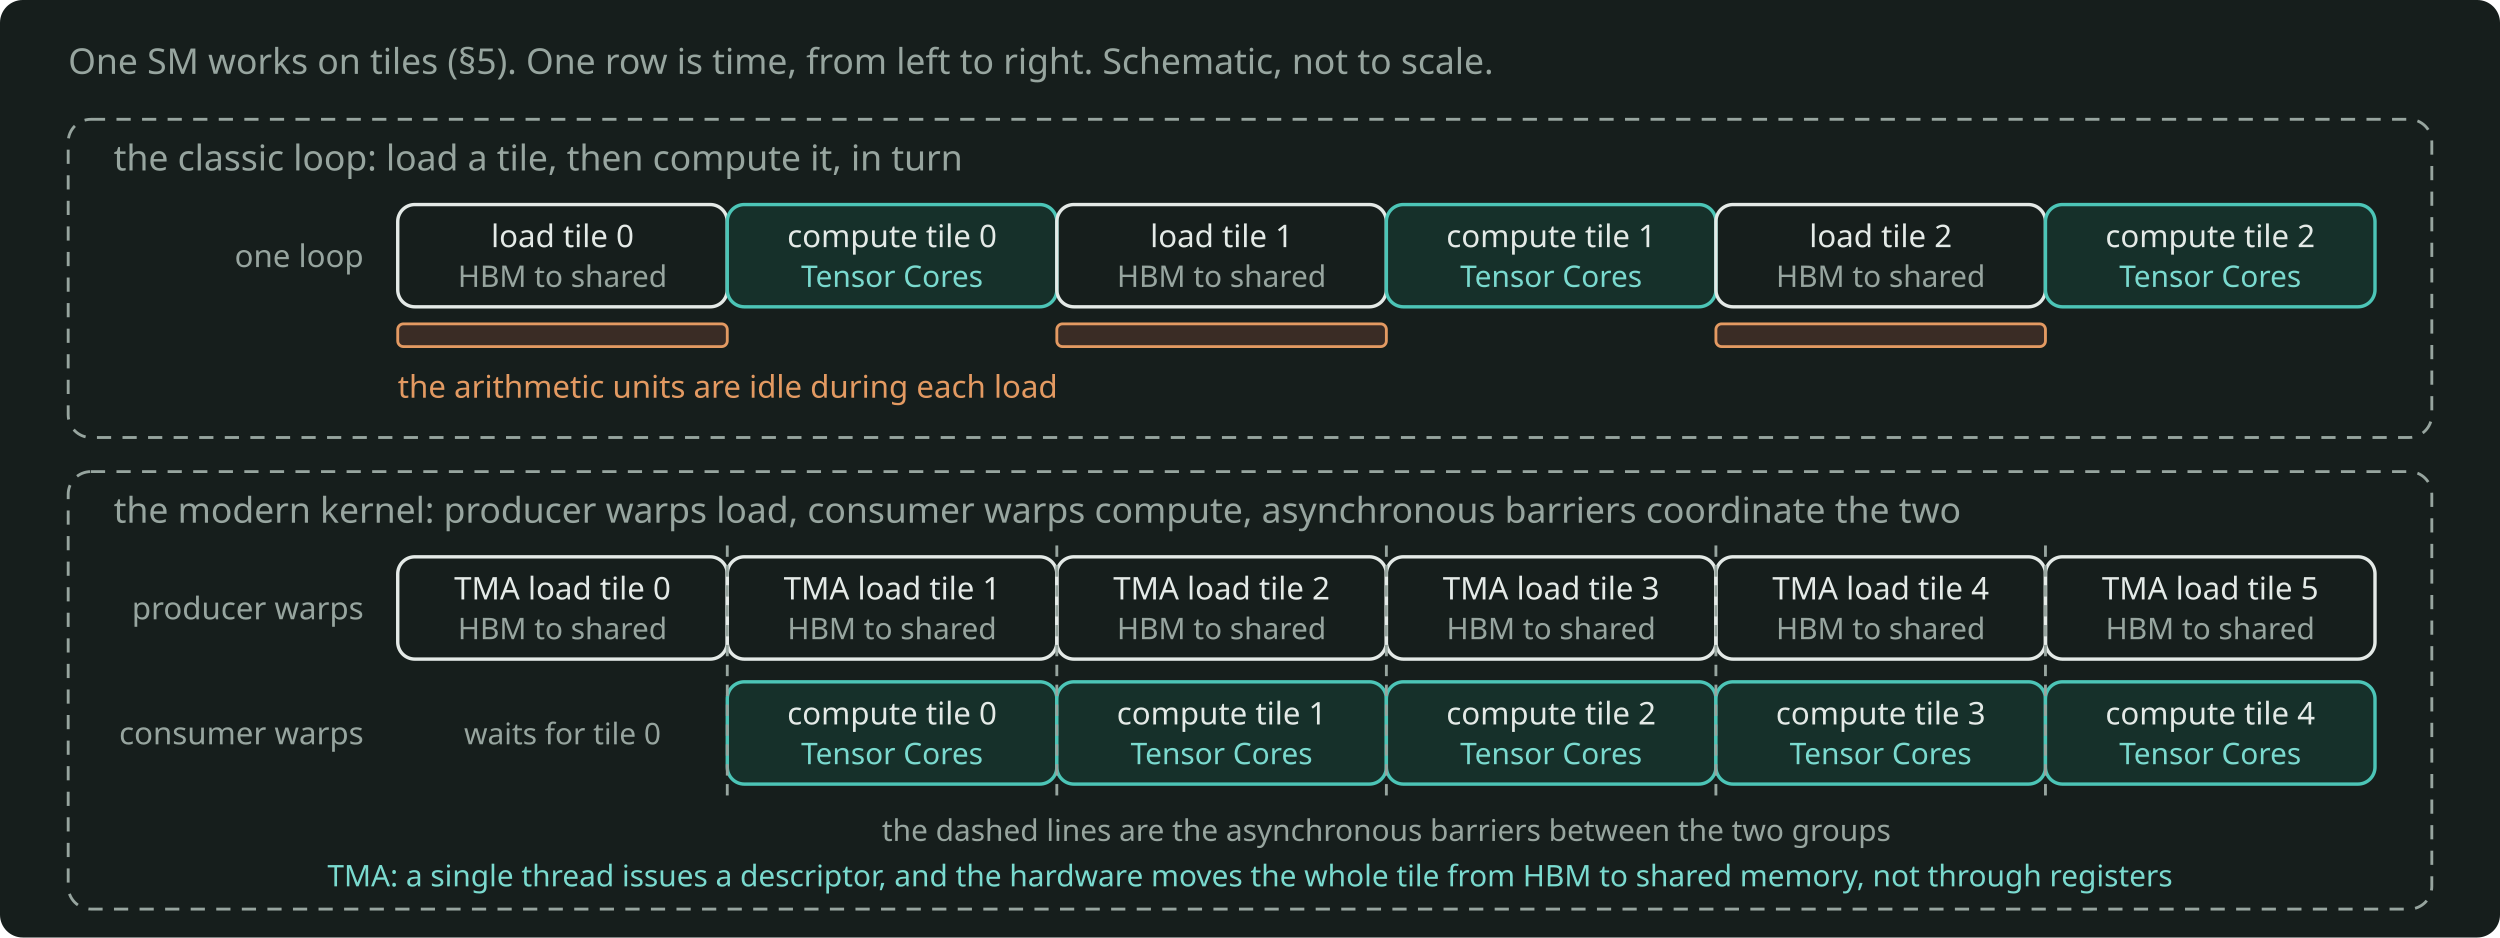
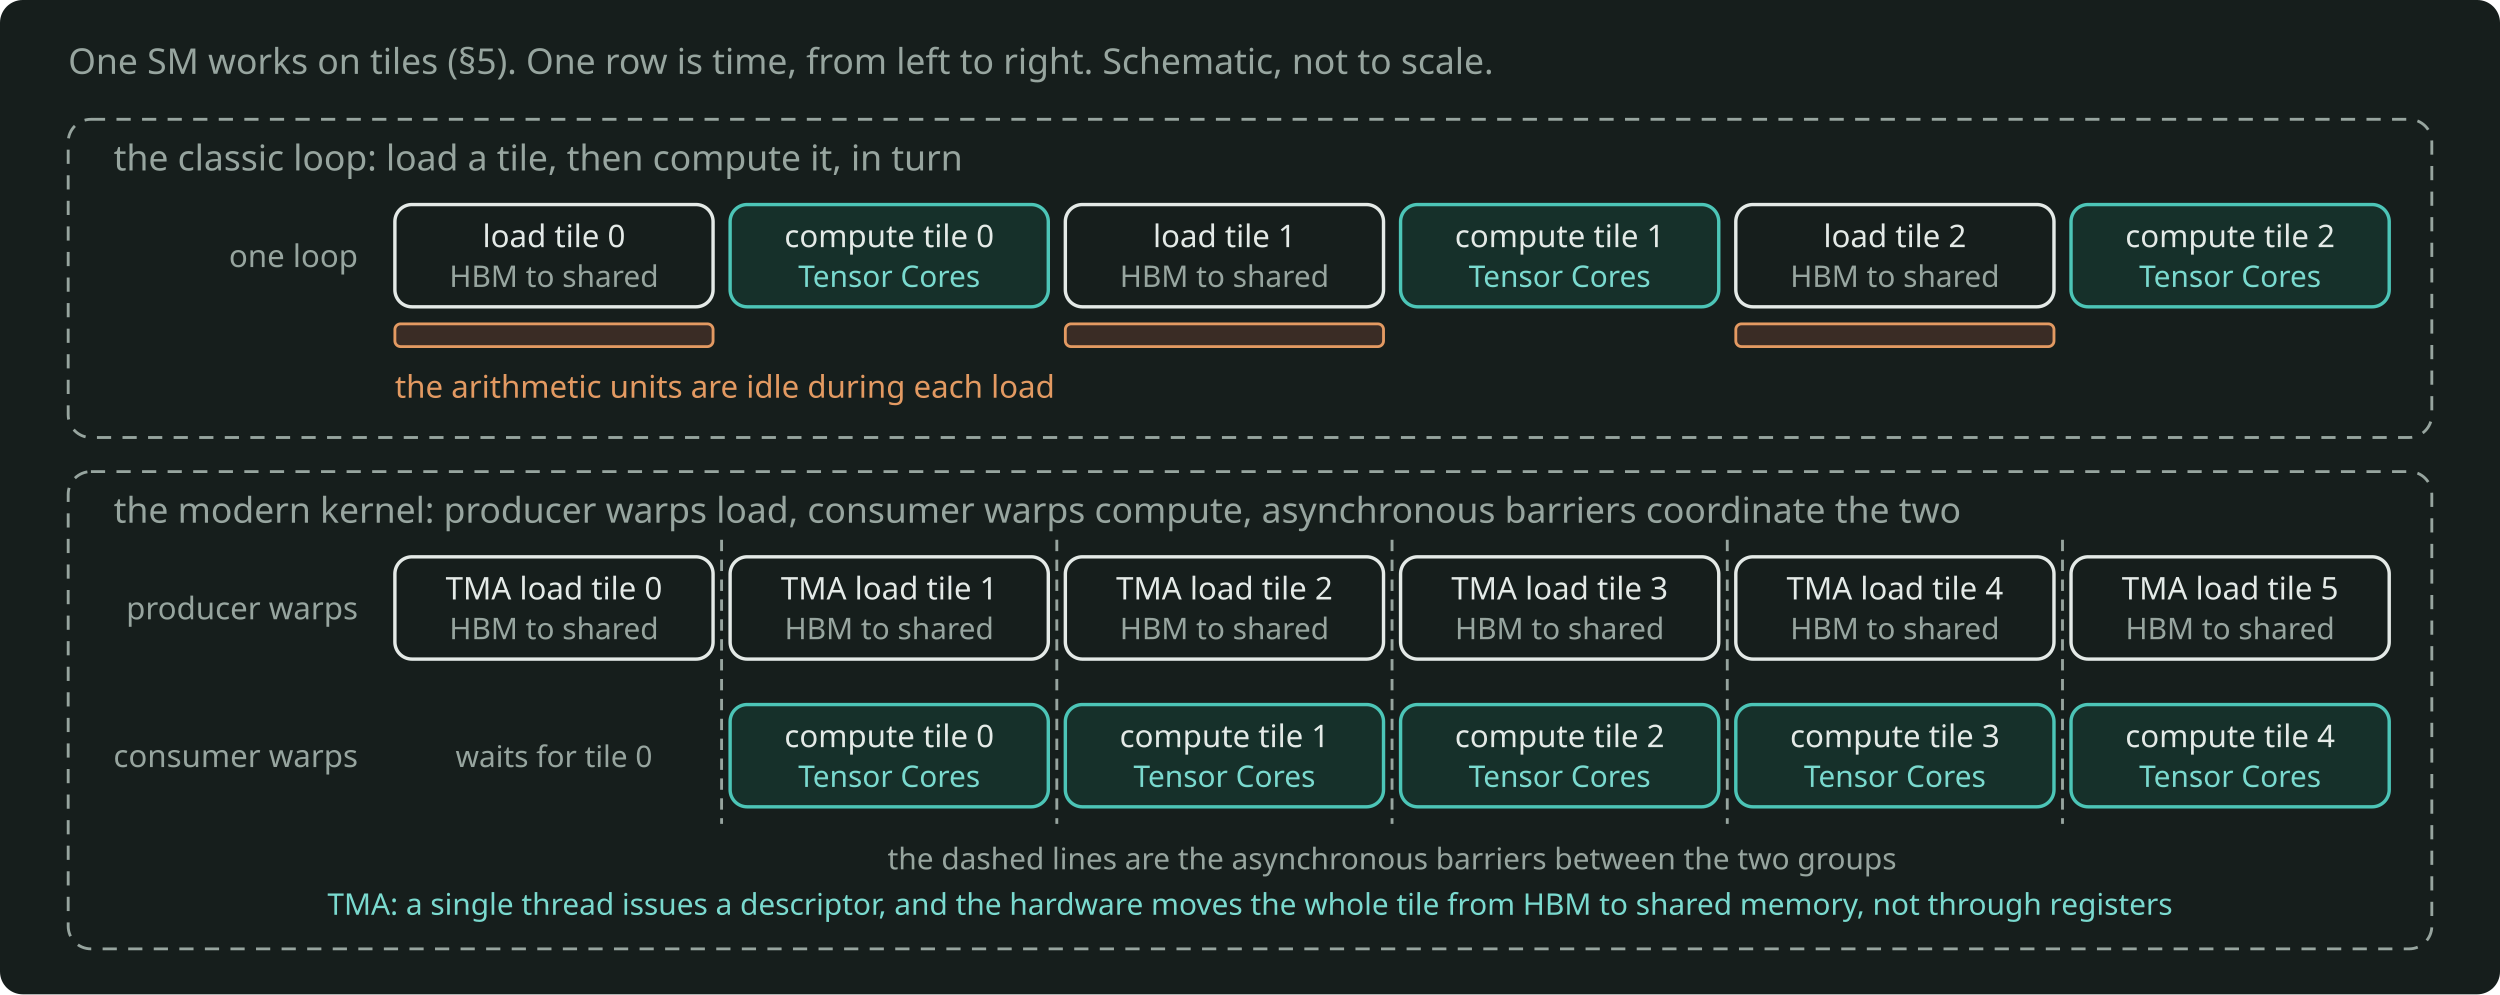
- <svg xmlns="http://www.w3.org/2000/svg" width="880" height="330" viewBox="0 0 880 330" role="img" aria-label="A classic loop loads a tile and then computes it, so the arithmetic units are idle during each load; a modern kernel lets producer warps load the next tile with TMA while consumer warps compute the current tile, with asynchronous barriers between them." style="color: #E4EAE7">
-   <rect x="0" y="0" width="880" height="330" rx="8" fill="#161E1C" />
+ <svg xmlns="http://www.w3.org/2000/svg" width="880" height="350" viewBox="0 0 880 350" role="img" aria-label="A classic loop loads a tile and then computes it, so the arithmetic units are idle during each load; a modern kernel lets producer warps load the next tile with TMA while consumer warps compute the current tile, with asynchronous barriers between them." style="color: #E4EAE7">
+   <rect x="0" y="0" width="880" height="350" rx="8" fill="#161E1C" />
  <g font-family="Bricolage Grotesque, system-ui, sans-serif" font-size="12.5" fill="currentColor">
    <text x="24" y="26" fill="#97A59F">One SM works on tiles (§5). One row is time, from left to right. Schematic, not to scale.</text>
    <rect x="24" y="42" width="832" height="112" rx="8" fill="none" stroke="#97A59F" stroke-width="1" stroke-dasharray="5 4" />
    <text x="40" y="60" fill="#97A59F">the classic loop: load a tile, then compute it, in turn</text>
-     <text x="128" y="94" text-anchor="end" font-size="11" fill="#97A59F">one loop</text>
+     <text x="126" y="94" text-anchor="end" font-size="11" fill="#97A59F">one loop</text>
    <g>
-       <rect x="140" y="72" width="116" height="36" rx="6" fill="none" stroke="currentColor" stroke-width="1.2" />
-       <text x="198" y="87" text-anchor="middle" font-size="11">load tile 0</text>
-       <text x="198" y="101" text-anchor="middle" font-size="10.5" fill="#97A59F">HBM to shared</text>
-       <rect x="256" y="72" width="116" height="36" rx="6" fill="#16302A" stroke="#4CC5B7" stroke-width="1.2" />
-       <text x="314" y="87" text-anchor="middle" font-size="11">compute tile 0</text>
-       <text x="314" y="101" text-anchor="middle" font-size="10.5" fill="#7ADACF">Tensor Cores</text>
-       <rect x="372" y="72" width="116" height="36" rx="6" fill="none" stroke="currentColor" stroke-width="1.2" />
-       <text x="430" y="87" text-anchor="middle" font-size="11">load tile 1</text>
-       <text x="430" y="101" text-anchor="middle" font-size="10.5" fill="#97A59F">HBM to shared</text>
-       <rect x="488" y="72" width="116" height="36" rx="6" fill="#16302A" stroke="#4CC5B7" stroke-width="1.2" />
-       <text x="546" y="87" text-anchor="middle" font-size="11">compute tile 1</text>
-       <text x="546" y="101" text-anchor="middle" font-size="10.5" fill="#7ADACF">Tensor Cores</text>
-       <rect x="604" y="72" width="116" height="36" rx="6" fill="none" stroke="currentColor" stroke-width="1.2" />
-       <text x="662" y="87" text-anchor="middle" font-size="11">load tile 2</text>
-       <text x="662" y="101" text-anchor="middle" font-size="10.5" fill="#97A59F">HBM to shared</text>
-       <rect x="720" y="72" width="116" height="36" rx="6" fill="#16302A" stroke="#4CC5B7" stroke-width="1.2" />
-       <text x="778" y="87" text-anchor="middle" font-size="11">compute tile 2</text>
-       <text x="778" y="101" text-anchor="middle" font-size="10.5" fill="#7ADACF">Tensor Cores</text>
+       <rect x="139" y="72" width="112" height="36" rx="6" fill="none" stroke="currentColor" stroke-width="1.2" />
+       <text x="195" y="87" text-anchor="middle" font-size="11">load tile 0</text>
+       <text x="195" y="101" text-anchor="middle" font-size="10.5" fill="#97A59F">HBM to shared</text>
+       <rect x="257" y="72" width="112" height="36" rx="6" fill="#16302A" stroke="#4CC5B7" stroke-width="1.2" />
+       <text x="313" y="87" text-anchor="middle" font-size="11">compute tile 0</text>
+       <text x="313" y="101" text-anchor="middle" font-size="10.5" fill="#7ADACF">Tensor Cores</text>
+       <rect x="375" y="72" width="112" height="36" rx="6" fill="none" stroke="currentColor" stroke-width="1.2" />
+       <text x="431" y="87" text-anchor="middle" font-size="11">load tile 1</text>
+       <text x="431" y="101" text-anchor="middle" font-size="10.5" fill="#97A59F">HBM to shared</text>
+       <rect x="493" y="72" width="112" height="36" rx="6" fill="#16302A" stroke="#4CC5B7" stroke-width="1.2" />
+       <text x="549" y="87" text-anchor="middle" font-size="11">compute tile 1</text>
+       <text x="549" y="101" text-anchor="middle" font-size="10.5" fill="#7ADACF">Tensor Cores</text>
+       <rect x="611" y="72" width="112" height="36" rx="6" fill="none" stroke="currentColor" stroke-width="1.2" />
+       <text x="667" y="87" text-anchor="middle" font-size="11">load tile 2</text>
+       <text x="667" y="101" text-anchor="middle" font-size="10.5" fill="#97A59F">HBM to shared</text>
+       <rect x="729" y="72" width="112" height="36" rx="6" fill="#16302A" stroke="#4CC5B7" stroke-width="1.2" />
+       <text x="785" y="87" text-anchor="middle" font-size="11">compute tile 2</text>
+       <text x="785" y="101" text-anchor="middle" font-size="10.5" fill="#7ADACF">Tensor Cores</text>
    </g>
    <g fill="#3A2C25" stroke="#E39A62" stroke-width="1">
-       <rect x="140" y="114" width="116" height="8" rx="2" />
-       <rect x="372" y="114" width="116" height="8" rx="2" />
-       <rect x="604" y="114" width="116" height="8" rx="2" />
+       <rect x="139" y="114" width="112" height="8" rx="2" />
+       <rect x="375" y="114" width="112" height="8" rx="2" />
+       <rect x="611" y="114" width="112" height="8" rx="2" />
    </g>
-     <text x="140" y="140" font-size="11" fill="#E39A62">the arithmetic units are idle during each load</text>
-     <rect x="24" y="166" width="832" height="154" rx="8" fill="none" stroke="#97A59F" stroke-width="1" stroke-dasharray="5 4" />
+     <text x="139" y="140" font-size="11" fill="#E39A62">the arithmetic units are idle during each load</text>
+     <rect x="24" y="166" width="832" height="168" rx="8" fill="none" stroke="#97A59F" stroke-width="1" stroke-dasharray="5 4" />
    <text x="40" y="184" fill="#97A59F">the modern kernel: producer warps load, consumer warps compute, asynchronous barriers coordinate the two</text>
-     <text x="128" y="218" text-anchor="end" font-size="11" fill="#97A59F">producer warps</text>
-     <text x="128" y="262" text-anchor="end" font-size="11" fill="#97A59F">consumer warps</text>
+     <text x="126" y="218" text-anchor="end" font-size="11" fill="#97A59F">producer warps</text>
+     <text x="126" y="270" text-anchor="end" font-size="11" fill="#97A59F">consumer warps</text>
    <g>
-       <rect x="140" y="196" width="116" height="36" rx="6" fill="none" stroke="currentColor" stroke-width="1.2" />
-       <text x="198" y="211" text-anchor="middle" font-size="11">TMA load tile 0</text>
-       <text x="198" y="225" text-anchor="middle" font-size="10.5" fill="#97A59F">HBM to shared</text>
-       <rect x="256" y="196" width="116" height="36" rx="6" fill="none" stroke="currentColor" stroke-width="1.2" />
-       <text x="314" y="211" text-anchor="middle" font-size="11">TMA load tile 1</text>
-       <text x="314" y="225" text-anchor="middle" font-size="10.5" fill="#97A59F">HBM to shared</text>
-       <rect x="372" y="196" width="116" height="36" rx="6" fill="none" stroke="currentColor" stroke-width="1.2" />
-       <text x="430" y="211" text-anchor="middle" font-size="11">TMA load tile 2</text>
-       <text x="430" y="225" text-anchor="middle" font-size="10.5" fill="#97A59F">HBM to shared</text>
-       <rect x="488" y="196" width="116" height="36" rx="6" fill="none" stroke="currentColor" stroke-width="1.2" />
-       <text x="546" y="211" text-anchor="middle" font-size="11">TMA load tile 3</text>
-       <text x="546" y="225" text-anchor="middle" font-size="10.5" fill="#97A59F">HBM to shared</text>
-       <rect x="604" y="196" width="116" height="36" rx="6" fill="none" stroke="currentColor" stroke-width="1.2" />
-       <text x="662" y="211" text-anchor="middle" font-size="11">TMA load tile 4</text>
-       <text x="662" y="225" text-anchor="middle" font-size="10.5" fill="#97A59F">HBM to shared</text>
-       <rect x="720" y="196" width="116" height="36" rx="6" fill="none" stroke="currentColor" stroke-width="1.2" />
-       <text x="778" y="211" text-anchor="middle" font-size="11">TMA load tile 5</text>
-       <text x="778" y="225" text-anchor="middle" font-size="10.5" fill="#97A59F">HBM to shared</text>
+       <rect x="139" y="196" width="112" height="36" rx="6" fill="none" stroke="currentColor" stroke-width="1.2" />
+       <text x="195" y="211" text-anchor="middle" font-size="11">TMA load tile 0</text>
+       <text x="195" y="225" text-anchor="middle" font-size="10.5" fill="#97A59F">HBM to shared</text>
+       <rect x="257" y="196" width="112" height="36" rx="6" fill="none" stroke="currentColor" stroke-width="1.2" />
+       <text x="313" y="211" text-anchor="middle" font-size="11">TMA load tile 1</text>
+       <text x="313" y="225" text-anchor="middle" font-size="10.5" fill="#97A59F">HBM to shared</text>
+       <rect x="375" y="196" width="112" height="36" rx="6" fill="none" stroke="currentColor" stroke-width="1.2" />
+       <text x="431" y="211" text-anchor="middle" font-size="11">TMA load tile 2</text>
+       <text x="431" y="225" text-anchor="middle" font-size="10.5" fill="#97A59F">HBM to shared</text>
+       <rect x="493" y="196" width="112" height="36" rx="6" fill="none" stroke="currentColor" stroke-width="1.2" />
+       <text x="549" y="211" text-anchor="middle" font-size="11">TMA load tile 3</text>
+       <text x="549" y="225" text-anchor="middle" font-size="10.5" fill="#97A59F">HBM to shared</text>
+       <rect x="611" y="196" width="112" height="36" rx="6" fill="none" stroke="currentColor" stroke-width="1.2" />
+       <text x="667" y="211" text-anchor="middle" font-size="11">TMA load tile 4</text>
+       <text x="667" y="225" text-anchor="middle" font-size="10.5" fill="#97A59F">HBM to shared</text>
+       <rect x="729" y="196" width="112" height="36" rx="6" fill="none" stroke="currentColor" stroke-width="1.2" />
+       <text x="785" y="211" text-anchor="middle" font-size="11">TMA load tile 5</text>
+       <text x="785" y="225" text-anchor="middle" font-size="10.5" fill="#97A59F">HBM to shared</text>
    </g>
    <g>
-       <text x="198" y="262" text-anchor="middle" font-size="10.5" fill="#97A59F">waits for tile 0</text>
-       <rect x="256" y="240" width="116" height="36" rx="6" fill="#16302A" stroke="#4CC5B7" stroke-width="1.2" />
-       <text x="314" y="255" text-anchor="middle" font-size="11">compute tile 0</text>
-       <text x="314" y="269" text-anchor="middle" font-size="10.5" fill="#7ADACF">Tensor Cores</text>
-       <rect x="372" y="240" width="116" height="36" rx="6" fill="#16302A" stroke="#4CC5B7" stroke-width="1.2" />
-       <text x="430" y="255" text-anchor="middle" font-size="11">compute tile 1</text>
-       <text x="430" y="269" text-anchor="middle" font-size="10.5" fill="#7ADACF">Tensor Cores</text>
-       <rect x="488" y="240" width="116" height="36" rx="6" fill="#16302A" stroke="#4CC5B7" stroke-width="1.2" />
-       <text x="546" y="255" text-anchor="middle" font-size="11">compute tile 2</text>
-       <text x="546" y="269" text-anchor="middle" font-size="10.5" fill="#7ADACF">Tensor Cores</text>
-       <rect x="604" y="240" width="116" height="36" rx="6" fill="#16302A" stroke="#4CC5B7" stroke-width="1.2" />
-       <text x="662" y="255" text-anchor="middle" font-size="11">compute tile 3</text>
-       <text x="662" y="269" text-anchor="middle" font-size="10.5" fill="#7ADACF">Tensor Cores</text>
-       <rect x="720" y="240" width="116" height="36" rx="6" fill="#16302A" stroke="#4CC5B7" stroke-width="1.2" />
-       <text x="778" y="255" text-anchor="middle" font-size="11">compute tile 4</text>
-       <text x="778" y="269" text-anchor="middle" font-size="10.5" fill="#7ADACF">Tensor Cores</text>
+       <text x="195" y="270" text-anchor="middle" font-size="10.5" fill="#97A59F">waits for tile 0</text>
+       <rect x="257" y="248" width="112" height="36" rx="6" fill="#16302A" stroke="#4CC5B7" stroke-width="1.2" />
+       <text x="313" y="263" text-anchor="middle" font-size="11">compute tile 0</text>
+       <text x="313" y="277" text-anchor="middle" font-size="10.5" fill="#7ADACF">Tensor Cores</text>
+       <rect x="375" y="248" width="112" height="36" rx="6" fill="#16302A" stroke="#4CC5B7" stroke-width="1.2" />
+       <text x="431" y="263" text-anchor="middle" font-size="11">compute tile 1</text>
+       <text x="431" y="277" text-anchor="middle" font-size="10.5" fill="#7ADACF">Tensor Cores</text>
+       <rect x="493" y="248" width="112" height="36" rx="6" fill="#16302A" stroke="#4CC5B7" stroke-width="1.2" />
+       <text x="549" y="263" text-anchor="middle" font-size="11">compute tile 2</text>
+       <text x="549" y="277" text-anchor="middle" font-size="10.5" fill="#7ADACF">Tensor Cores</text>
+       <rect x="611" y="248" width="112" height="36" rx="6" fill="#16302A" stroke="#4CC5B7" stroke-width="1.2" />
+       <text x="667" y="263" text-anchor="middle" font-size="11">compute tile 3</text>
+       <text x="667" y="277" text-anchor="middle" font-size="10.5" fill="#7ADACF">Tensor Cores</text>
+       <rect x="729" y="248" width="112" height="36" rx="6" fill="#16302A" stroke="#4CC5B7" stroke-width="1.2" />
+       <text x="785" y="263" text-anchor="middle" font-size="11">compute tile 4</text>
+       <text x="785" y="277" text-anchor="middle" font-size="10.5" fill="#7ADACF">Tensor Cores</text>
    </g>
    <g stroke="#97A59F" stroke-width="1" fill="none" stroke-dasharray="4 3">
-       <path d="M256 192 L256 282" />
-       <path d="M372 192 L372 282" />
-       <path d="M488 192 L488 282" />
-       <path d="M604 192 L604 282" />
-       <path d="M720 192 L720 282" />
+       <path d="M254 190 L254 290" />
+       <path d="M372 190 L372 290" />
+       <path d="M490 190 L490 290" />
+       <path d="M608 190 L608 290" />
+       <path d="M726 190 L726 290" />
    </g>
-     <text x="488" y="296" text-anchor="middle" font-size="10.5" fill="#97A59F">the dashed lines are the asynchronous barriers between the two groups</text>
-     <text x="440" y="312" text-anchor="middle" font-size="10.5" fill="#7ADACF">TMA: a single thread issues a descriptor, and the hardware moves the whole tile from HBM to shared memory, not through registers</text>
+     <text x="490" y="306" text-anchor="middle" font-size="10.5" fill="#97A59F">the dashed lines are the asynchronous barriers between the two groups</text>
+     <text x="440" y="322" text-anchor="middle" font-size="10.5" fill="#7ADACF">TMA: a single thread issues a descriptor, and the hardware moves the whole tile from HBM to shared memory, not through registers</text>
  </g>
</svg>
